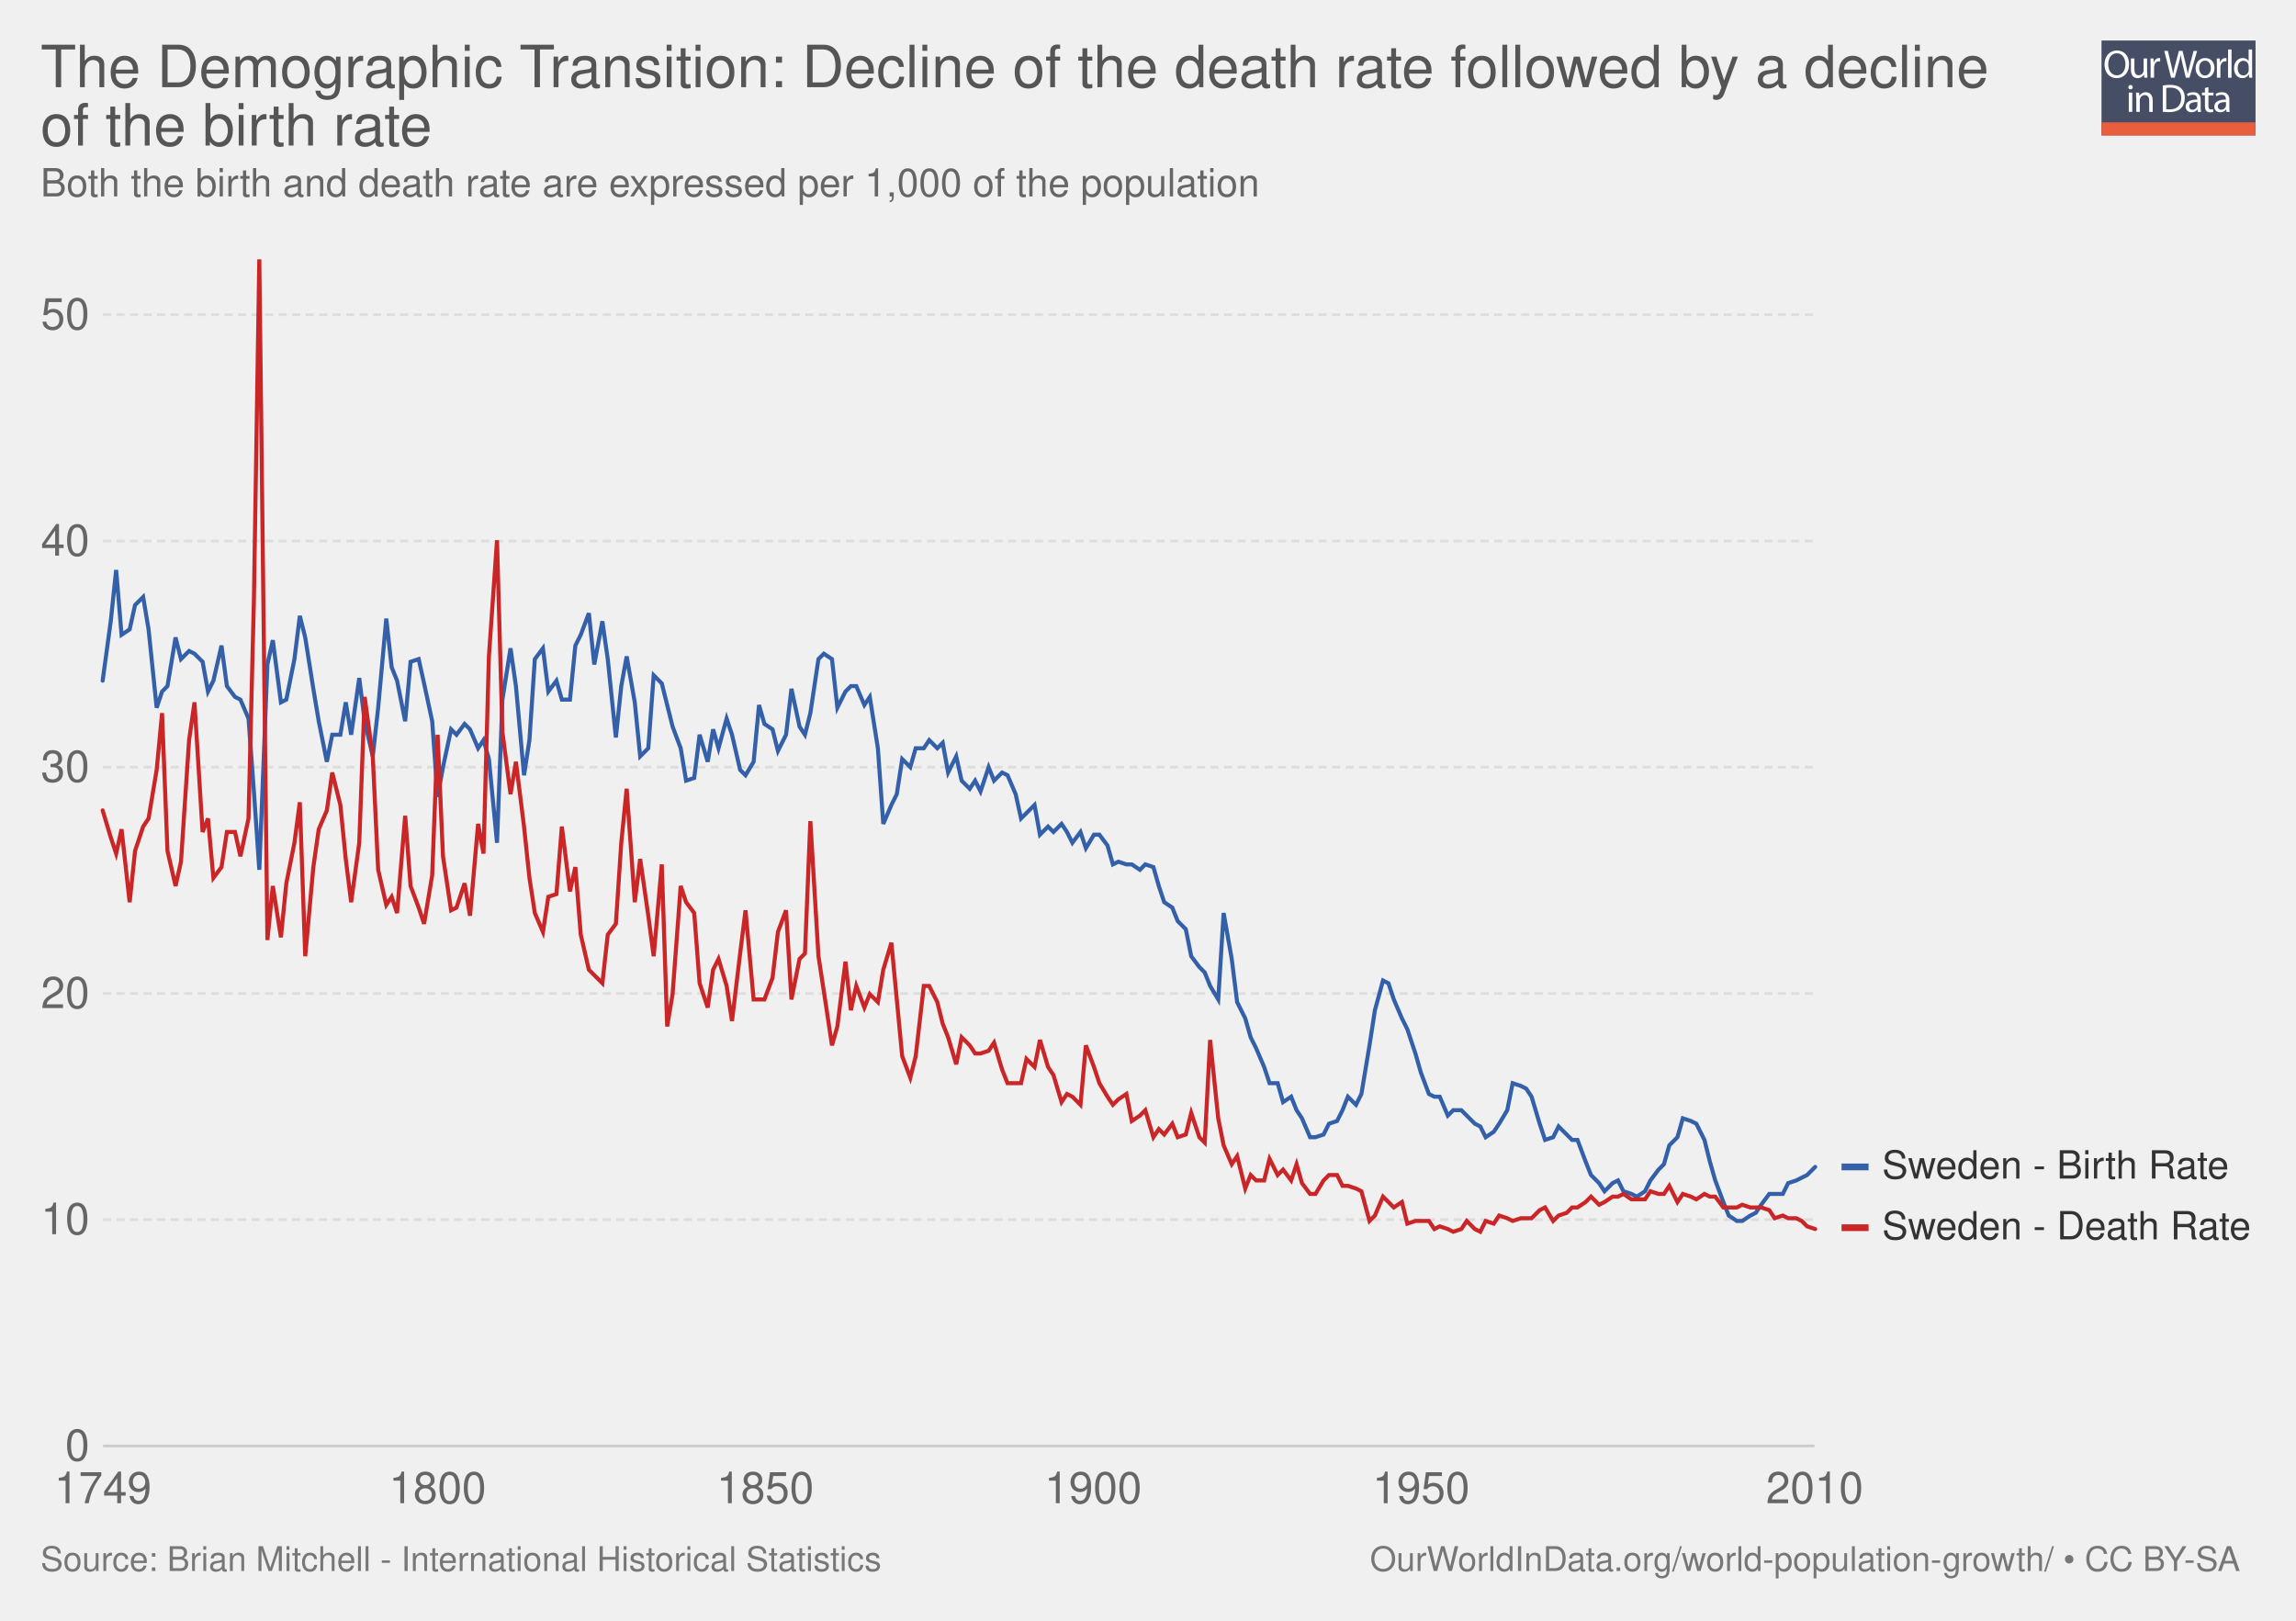
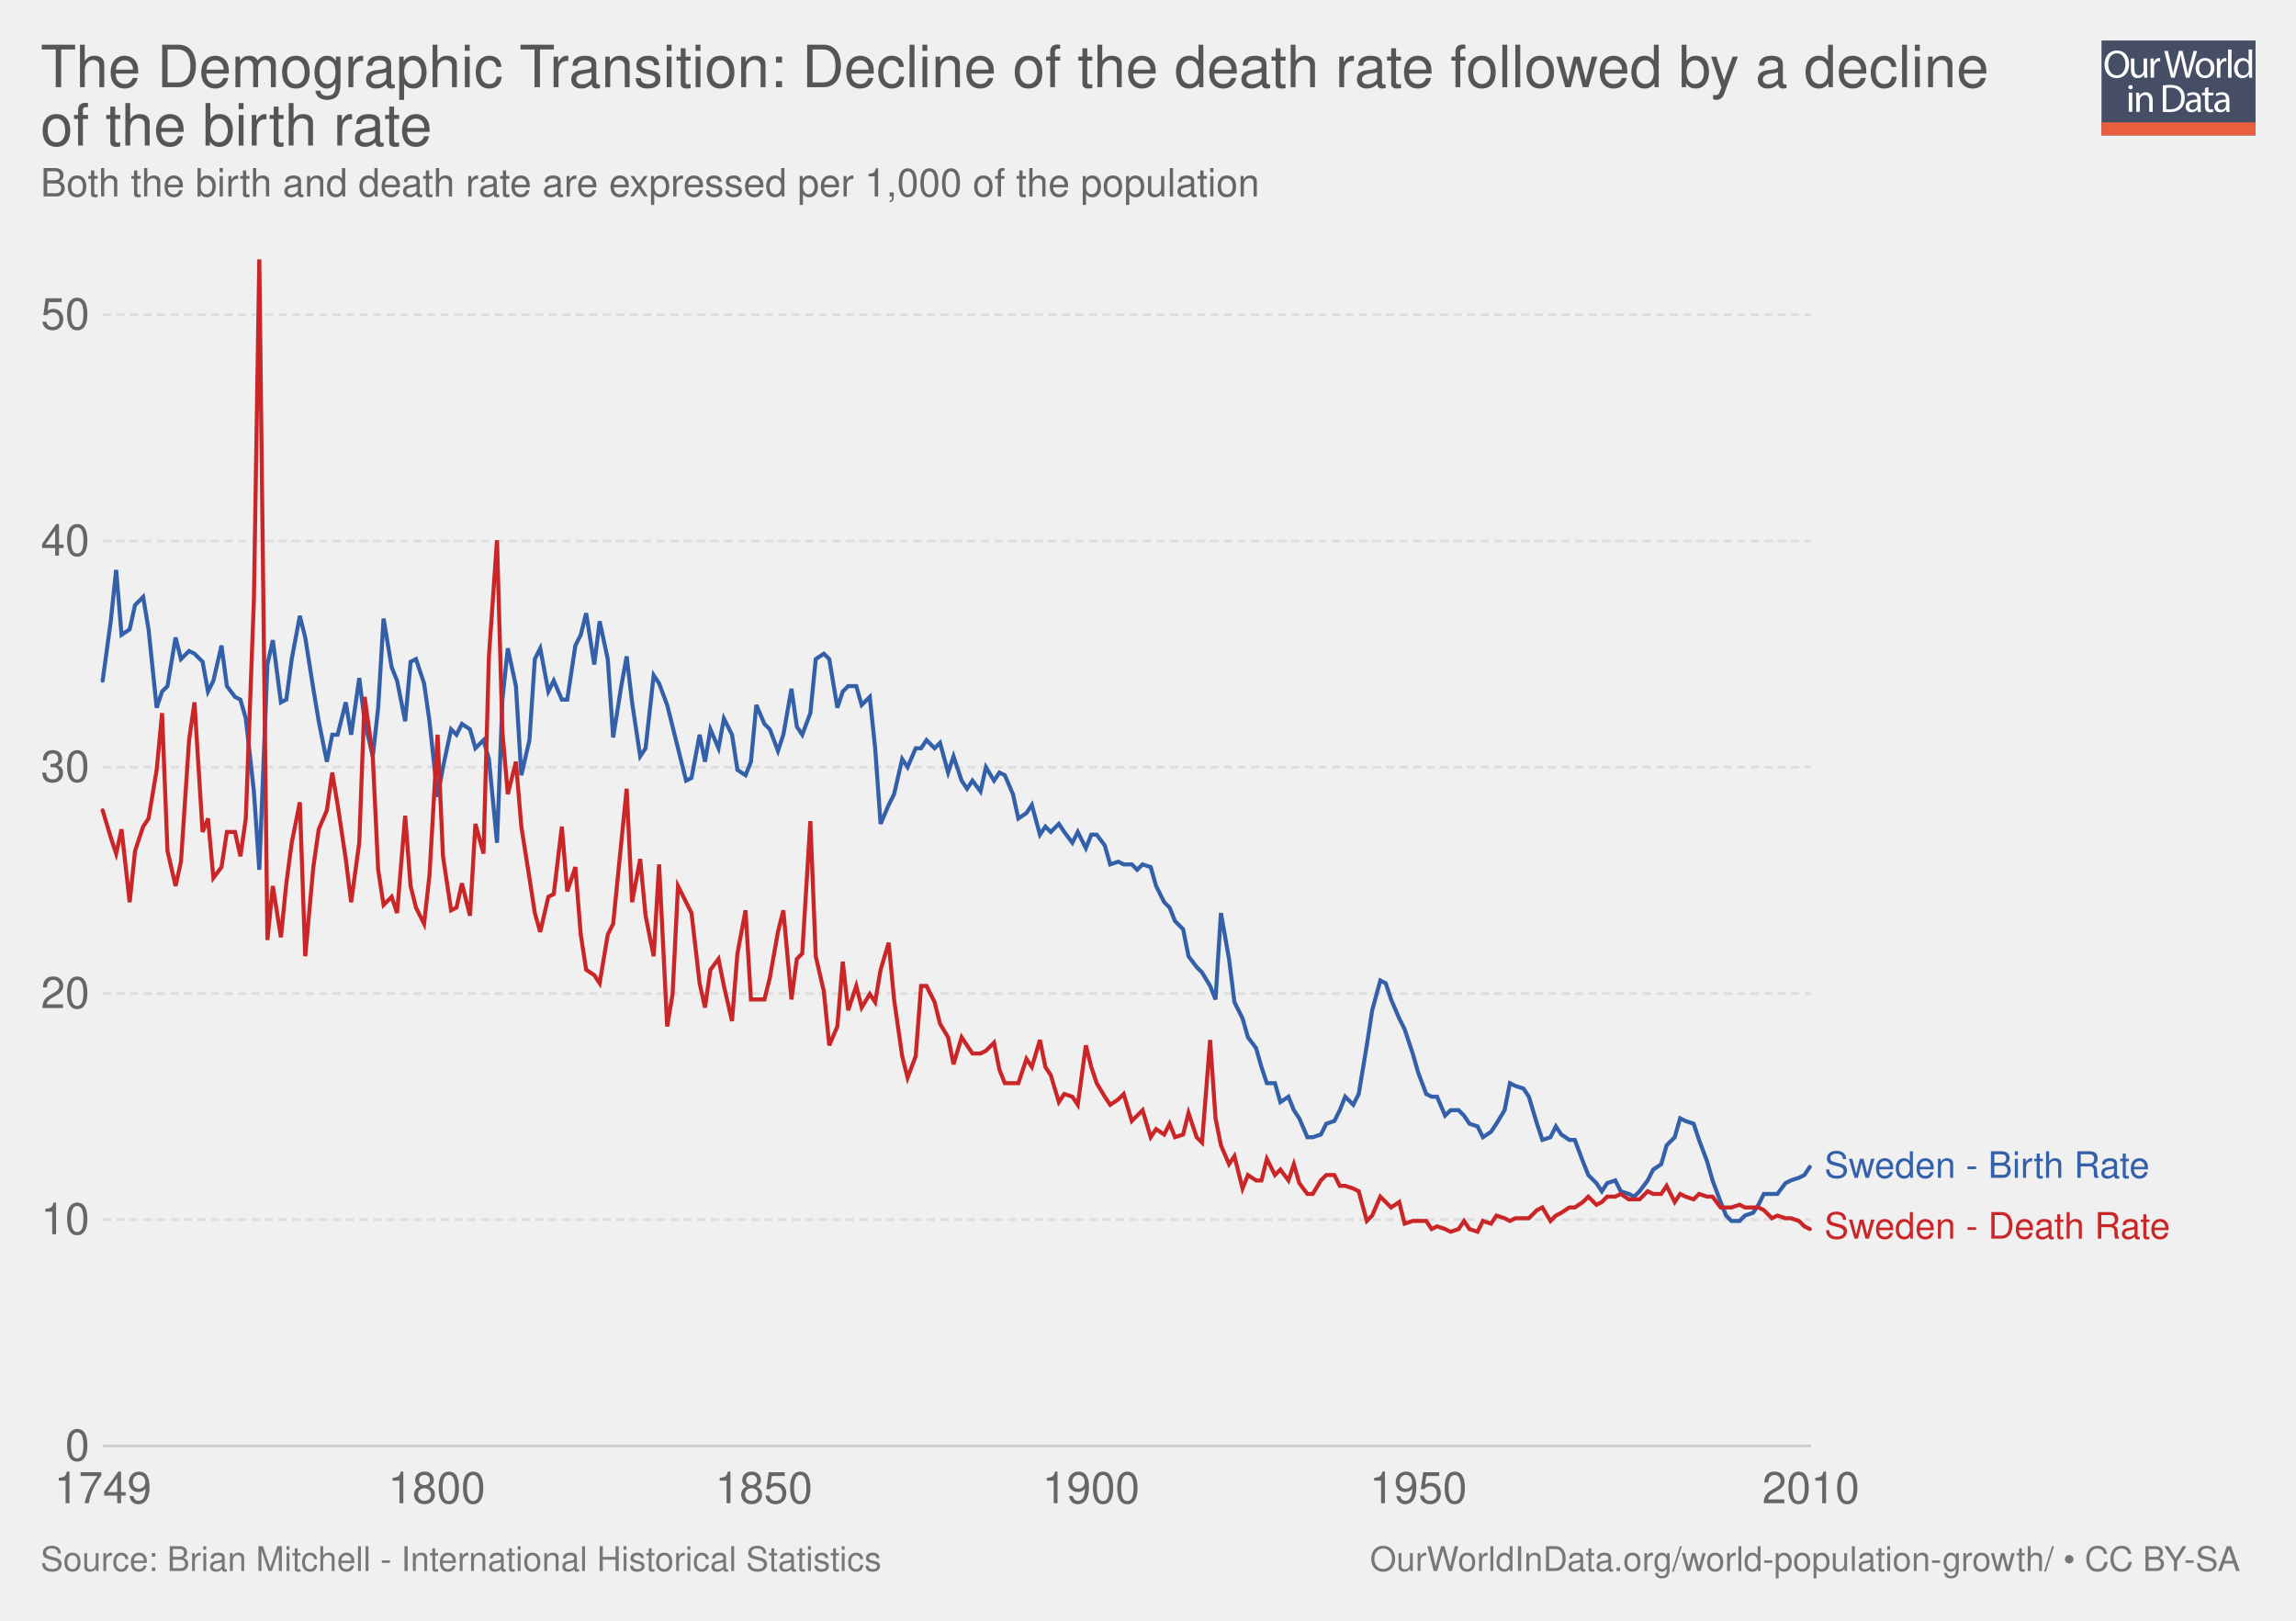
- <svg xmlns="http://www.w3.org/2000/svg" xmlns:xlink="http://www.w3.org/1999/xlink" version="1.1" style="font-family: 'Helvetica Neue', Helvetica, Arial, sans-serif; font-size: 18px; background-color: white; text-rendering: optimizeLegibility; -webkit-font-smoothing: antialiased;" width="850" height="600">
+ <svg xmlns="http://www.w3.org/2000/svg" xmlns:xlink="http://www.w3.org/1999/xlink" version="1.1" style="font-family:'Helvetica Neue', Helvetica, Arial, sans-serif;font-size:18px;background-color:white;text-rendering:optimizeLegibility;-webkit-font-smoothing:antialiased" width="850" height="600">
  <g class="ChartTab">
    <g class="HeaderView">
      <g opacity="0.8" transform="translate(778, 15) scale(0.27)">
        <a xlink:href="https://ourworldindata.org" target="_blank">
          <g>
            <rect x="0" y="0" fill="#1B2543" width="211.2" height="130.1" />
            <rect x="0" y="112.2" fill="#E63912" width="211.2" height="17.9" />
            <g>
              <rect x="1.2" y="12.3" fill="none" width="210.2" height="99.2" />
              <path fill="#FFFFFF" d="M37.8,32.2c0,12.7-7.7,19.4-17.1,19.4c-9.7,0-16.6-7.5-16.6-18.7c0-11.7,7.3-19.3,17.1-19.3 C31.3,13.7,37.8,21.3,37.8,32.2z M9.2,32.8c0,7.9,4.3,14.9,11.8,14.9c7.5,0,11.8-6.9,11.8-15.3c0-7.3-3.8-14.9-11.8-14.9 C13.1,17.5,9.2,24.8,9.2,32.8z" />
              <path fill="#FFFFFF" d="M62.7,43.8c0,2.7,0.1,5.1,0.2,7.2h-4.3l-0.3-4.3h-0.1c-1.3,2.1-4,4.9-8.8,4.9c-4.2,0-9.1-2.3-9.1-11.6 V24.6h4.8v14.6c0,5,1.5,8.4,5.9,8.4c3.2,0,5.5-2.2,6.3-4.4c0.3-0.7,0.4-1.6,0.4-2.5V24.6h4.8V43.8z" />
              <path fill="#FFFFFF" d="M67.3,32.8c0-3.1-0.1-5.8-0.2-8.2h4.2l0.2,5.2h0.2c1.2-3.5,4.1-5.8,7.3-5.8c0.5,0,0.9,0.1,1.4,0.2v4.5 c-0.5-0.1-1-0.2-1.6-0.2c-3.4,0-5.8,2.6-6.5,6.2c-0.1,0.7-0.2,1.4-0.2,2.2V51h-4.8V32.8z" />
              <path fill="#FFFFFF" d="M95.4,51l-9.4-36.8h5l4.4,18.6c1.1,4.6,2.1,9.2,2.7,12.7h0.1c0.6-3.7,1.8-8,3-12.8l4.9-18.5h5l4.5,18.7 c1,4.4,2,8.7,2.6,12.6h0.1c0.8-4,1.8-8.1,3-12.7l4.9-18.5h4.9L120.6,51h-5L111,31.9c-1.1-4.7-1.9-8.3-2.4-12h-0.1 c-0.7,3.7-1.5,7.3-2.8,12L100.4,51H95.4z" />
              <path fill="#FFFFFF" d="M154.9,37.6c0,9.8-6.8,14-13.2,14c-7.2,0-12.7-5.2-12.7-13.6c0-8.8,5.8-14,13.1-14 C149.8,24,154.9,29.5,154.9,37.6z M133.9,37.9c0,5.8,3.3,10.1,8,10.1c4.6,0,8-4.3,8-10.3c0-4.5-2.2-10.1-7.9-10.1 C136.3,27.6,133.9,32.8,133.9,37.9z" />
              <path fill="#FFFFFF" d="M158.2,32.8c0-3.1-0.1-5.8-0.2-8.2h4.2l0.2,5.2h0.2c1.2-3.5,4.1-5.8,7.3-5.8c0.5,0,0.9,0.1,1.4,0.2v4.5 c-0.5-0.1-1-0.2-1.6-0.2c-3.4,0-5.8,2.6-6.5,6.2c-0.1,0.7-0.2,1.4-0.2,2.2V51h-4.8V32.8z" />
              <path fill="#FFFFFF" d="M173.5,12.3h4.8V51h-4.8V12.3z" />
              <path fill="#FFFFFF" d="M206.5,12.3v31.9c0,2.3,0.1,5,0.2,6.8h-4.3l-0.2-4.6H202c-1.5,2.9-4.7,5.2-9,5.2 c-6.4,0-11.3-5.4-11.3-13.4c-0.1-8.8,5.4-14.2,11.9-14.2c4,0,6.8,1.9,8,4h0.1V12.3H206.5z M201.7,35.4c0-0.6-0.1-1.4-0.2-2 c-0.7-3.1-3.3-5.6-6.9-5.6c-5,0-7.9,4.4-7.9,10.2c0,5.3,2.6,9.8,7.8,9.8c3.2,0,6.2-2.1,7.1-5.7c0.2-0.7,0.2-1.3,0.2-2.1V35.4z" />
              <path fill="#FFFFFF" d="M42.8,64c0.1,1.6-1.1,2.9-3.1,2.9c-1.7,0-2.9-1.3-2.9-2.9c0-1.7,1.3-3,3-3C41.7,61,42.8,62.3,42.8,64z M37.4,97.8V71.4h4.8v26.4H37.4z" />
              <path fill="#FFFFFF" d="M47.5,78.6c0-2.7-0.1-5-0.2-7.1h4.3l0.3,4.4h0.1c1.3-2.5,4.4-5,8.8-5c3.7,0,9.4,2.2,9.4,11.2v15.8h-4.8 V82.6c0-4.3-1.6-7.8-6.1-7.8c-3.2,0-5.6,2.2-6.5,4.9c-0.2,0.6-0.3,1.4-0.3,2.2v15.9h-4.8V78.6z" />
              <path fill="#FFFFFF" d="M84,61.6c2.9-0.4,6.3-0.8,10.1-0.8c6.8,0,11.7,1.6,14.9,4.6c3.3,3,5.2,7.3,5.2,13.2c0,6-1.9,10.9-5.3,14.3 c-3.4,3.4-9.1,5.3-16.3,5.3c-3.4,0-6.2-0.2-8.6-0.4V61.6z M88.8,94.1c1.2,0.2,3,0.3,4.8,0.3c10.2,0,15.7-5.7,15.7-15.6 c0.1-8.7-4.9-14.2-14.9-14.2c-2.5,0-4.3,0.2-5.6,0.5V94.1z" />
              <path fill="#FFFFFF" d="M132.1,97.8l-0.4-3.3h-0.2c-1.5,2.1-4.3,3.9-8.1,3.9c-5.4,0-8.1-3.8-8.1-7.6c0-6.4,5.7-9.9,15.9-9.8v-0.5 c0-2.2-0.6-6.1-6-6.1c-2.5,0-5,0.8-6.9,2l-1.1-3.2c2.2-1.4,5.4-2.3,8.7-2.3c8.1,0,10.1,5.5,10.1,10.8v9.9c0,2.3,0.1,4.5,0.4,6.3 H132.1z M131.4,84.4c-5.3-0.1-11.2,0.8-11.2,5.9c0,3.1,2.1,4.6,4.5,4.6c3.4,0,5.6-2.2,6.4-4.4c0.2-0.5,0.3-1,0.3-1.5V84.4z" />
              <path fill="#FFFFFF" d="M146.6,63.9v7.6h6.9v3.7h-6.9v14.2c0,3.3,0.9,5.1,3.6,5.1c1.3,0,2.2-0.2,2.8-0.3l0.2,3.6 c-0.9,0.4-2.4,0.7-4.3,0.7c-2.2,0-4-0.7-5.2-2c-1.4-1.4-1.9-3.8-1.9-6.9V75.1h-4.1v-3.7h4.1v-6.3L146.6,63.9z" />
              <path fill="#FFFFFF" d="M171.4,97.8l-0.4-3.3h-0.2c-1.5,2.1-4.3,3.9-8.1,3.9c-5.4,0-8.1-3.8-8.1-7.6c0-6.4,5.7-9.9,15.9-9.8v-0.5 c0-2.2-0.6-6.1-6-6.1c-2.5,0-5,0.8-6.9,2l-1.1-3.2c2.2-1.4,5.4-2.3,8.7-2.3c8.1,0,10.1,5.5,10.1,10.8v9.9c0,2.3,0.1,4.5,0.4,6.3 H171.4z M170.7,84.4c-5.3-0.1-11.2,0.8-11.2,5.9c0,3.1,2.1,4.6,4.5,4.6c3.4,0,5.6-2.2,6.4-4.4c0.2-0.5,0.3-1,0.3-1.5V84.4z" />
            </g>
          </g>
        </a>
      </g>
      <a href="https://ourworldindata.org/grapher/Demographic-Transition-Mitchell" target="_blank">
        <text font-size="21.60" x="15.0" y="32.3" fill="#555">
          <tspan x="15" y="32.28">The Demographic Transition: Decline of the death rate followed by a decline</tspan>
          <tspan x="15" y="53.88">of the birth rate</tspan>
        </text>
      </a>
      <text font-size="14.40" x="15.0" y="72.7" fill="#666">
        <tspan x="15" y="72.72">Both the birth and death rate are expressed per 1,000 of the population</tspan>
      </text>
    </g>
    <g class="LineChart">
      <defs>
-         <clipPath id="boundsClip-15">
+         <clipPath id="boundsClip-17">
          <rect x="28.144" y="0" width="830" height="921.8" />
        </clipPath>
      </defs>
      <g class="AxisBoxView">
        <g class="HorizontalAxis">
          <text x="38.1" y="556.5" fill="#666" text-anchor="middle" font-size="16.2">1749</text>
-           <text x="162" y="556.5" fill="#666" text-anchor="middle" font-size="16.2">1800</text>
-           <text x="283.3" y="556.5" fill="#666" text-anchor="middle" font-size="16.2">1850</text>
-           <text x="404.7" y="556.5" fill="#666" text-anchor="middle" font-size="16.2">1900</text>
-           <text x="526.1" y="556.5" fill="#666" text-anchor="middle" font-size="16.2">1950</text>
-           <text x="671.8" y="556.5" fill="#666" text-anchor="middle" font-size="16.2">2010</text>
+           <text x="161.7" y="556.5" fill="#666" text-anchor="middle" font-size="16.2">1800</text>
+           <text x="282.8" y="556.5" fill="#666" text-anchor="middle" font-size="16.2">1850</text>
+           <text x="403.9" y="556.5" fill="#666" text-anchor="middle" font-size="16.2">1900</text>
+           <text x="525.1" y="556.5" fill="#666" text-anchor="middle" font-size="16.2">1950</text>
+           <text x="670.4" y="556.5" fill="#666" text-anchor="middle" font-size="16.2">2010</text>
        </g>
        <g class="VerticalAxis">
          <text x="33.14" y="535.3" fill="#666" dominant-baseline="middle" text-anchor="end" font-size="16.2">0</text>
          <text x="33.14" y="451.5" fill="#666" dominant-baseline="middle" text-anchor="end" font-size="16.2">10</text>
          <text x="33.14" y="367.8" fill="#666" dominant-baseline="middle" text-anchor="end" font-size="16.2">20</text>
          <text x="33.14" y="284" fill="#666" dominant-baseline="middle" text-anchor="end" font-size="16.2">30</text>
          <text x="33.14" y="200.3" fill="#666" dominant-baseline="middle" text-anchor="end" font-size="16.2">40</text>
          <text x="33.14" y="116.5" fill="#666" dominant-baseline="middle" text-anchor="end" font-size="16.2">50</text>
        </g>
        <g class="AxisGridLines">
-           <line x1="38.14" y1="535.3" x2="671.76" y2="535.3" stroke="#ccc" />
-           <line x1="38.14" y1="451.5" x2="671.76" y2="451.5" stroke="#ddd" stroke-dasharray="3,2" />
-           <line x1="38.14" y1="367.8" x2="671.76" y2="367.8" stroke="#ddd" stroke-dasharray="3,2" />
-           <line x1="38.14" y1="284" x2="671.76" y2="284" stroke="#ddd" stroke-dasharray="3,2" />
-           <line x1="38.14" y1="200.3" x2="671.76" y2="200.3" stroke="#ddd" stroke-dasharray="3,2" />
-           <line x1="38.14" y1="116.5" x2="671.76" y2="116.5" stroke="#ddd" stroke-dasharray="3,2" />
+           <line x1="38.14" y1="535.3" x2="670.40" y2="535.3" stroke="#ccc" />
+           <line x1="38.14" y1="451.5" x2="670.40" y2="451.5" stroke="#ddd" stroke-dasharray="3,2" />
+           <line x1="38.14" y1="367.8" x2="670.40" y2="367.8" stroke="#ddd" stroke-dasharray="3,2" />
+           <line x1="38.14" y1="284" x2="670.40" y2="284" stroke="#ddd" stroke-dasharray="3,2" />
+           <line x1="38.14" y1="200.3" x2="670.40" y2="200.3" stroke="#ddd" stroke-dasharray="3,2" />
+           <line x1="38.14" y1="116.5" x2="670.40" y2="116.5" stroke="#ddd" stroke-dasharray="3,2" />
        </g>
      </g>
-       <g clip-path="url(#boundsClip-15)">
+       <g clip-path="url(#boundsClip-17)">
        <g class="HeightedLegend clickable">
          <g class="legendMark">
-             <rect x="681.76" y="424.8" width="144.312" height="14.4" fill="#fff" opacity="0" />
-             <rect x="681.76" y="430.75" width="10" height="2.5" fill="#3360a9" />
-             <text font-size="14.40" x="696.8" y="436.3" fill="#333">
-               <tspan x="696.76" y="436.32">Sweden - Birth Rate</tspan>
+             <rect x="670.4" y="425.25" width="156.23" height="13.5" fill="#fff" opacity="0" />
+             <text font-size="13.50" x="675.4" y="436.1" fill="#3360a9">
+               <tspan x="675.4" y="436.05">Sweden - Birth Rate</tspan>
            </text>
          </g>
          <g class="legendMark">
-             <rect x="681.76" y="447.3" width="153.24" height="14.4" fill="#fff" opacity="0" />
-             <rect x="681.76" y="453.25" width="10" height="2.5" fill="#ca2628" />
-             <text font-size="14.40" x="696.8" y="458.8" fill="#333">
-               <tspan x="696.76" y="458.82">Sweden - Death Rate</tspan>
+             <rect x="670.4" y="447.75" width="164.6" height="13.5" fill="#fff" opacity="0" />
+             <text font-size="13.50" x="675.4" y="458.6" fill="#ca2628">
+               <tspan x="675.4" y="458.55">Sweden - Death Rate</tspan>
            </text>
          </g>
        </g>
        <g class="Lines">
-           <rect x="38" y="96" width="634" height="440" fill="rgba(255,255,255,0)" opacity="0" />
+           <rect x="38" y="96" width="632" height="440" fill="rgba(255,255,255,0)" opacity="0" />
          <g class="key-Sweden_0">
-             <path stroke="#3360a9" stroke-linecap="round" d="M38 252L41 230L43 211L45 235L48 233L50 224L53 221L55 233L58 262L60 256L62 254L65 236L67 244L70 241L72 242L75 245L77 256L79 252L82 239L84 254L87 258L89 259L92 266L94 293L96 322L99 246L101 237L104 260L106 259L109 244L111 228L113 236L116 255L118 267L121 282L123 272L126 272L128 260L130 272L133 251L135 267L138 280L140 262L143 229L145 247L147 252L150 267L152 245L155 244L157 253L160 267L162 295L164 284L167 270L169 272L172 268L174 270L177 277L179 274L181 281L184 312L186 259L189 240L191 254L194 287L196 274L198 244L201 240L203 256L206 252L208 259L211 259L213 239L215 235L218 227L220 246L223 230L225 244L228 273L230 254L232 243L235 260L237 280L240 277L242 250L245 253L247 261L249 269L252 277L254 289L257 288L259 272L262 282L264 270L266 277L269 266L271 272L274 285L276 287L279 282L281 261L283 268L286 270L288 278L291 272L293 255L296 269L298 272L300 264L303 244L305 242L308 244L310 262L313 256L315 254L317 254L320 261L322 258L325 277L327 305L330 298L332 294L334 281L337 284L339 277L342 277L344 274L347 277L349 275L351 286L354 280L356 289L359 292L361 289L363 293L366 284L368 289L371 286L373 287L376 294L378 303L380 301L383 298L385 309L388 306L390 308L393 305L395 308L397 312L400 308L402 314L405 309L407 309L410 313L412 320L414 319L417 320L419 320L422 322L424 320L427 321L429 328L431 334L434 336L436 341L439 344L441 354L444 358L446 360L448 365L451 370L453 338L456 355L458 371L461 377L463 384L465 388L468 395L470 401L473 401L475 408L478 406L480 411L482 414L485 421L487 421L490 420L492 416L495 415L497 411L499 406L502 409L504 405L507 387L509 374L512 363L514 364L516 370L519 377L521 381L524 390L526 397L529 405L531 406L533 406L536 413L538 411L541 411L543 413L546 416L548 417L550 421L553 419L555 416L558 411L560 401L563 402L565 403L567 406L570 416L572 422L575 421L577 417L580 420L582 422L584 422L587 430L589 435L592 438L594 441L597 438L599 437L601 441L604 442L606 443L609 441L611 437L614 433L616 431L618 424L621 421L623 414L626 415L628 416L631 422L633 430L635 437L638 445L640 450L643 452L645 452L648 450L650 449L652 446L655 442L657 442L660 442L662 438L665 437L667 436L669 435L672 432" fill="none" stroke-width="1.5" />
+             <path stroke="#3360a9" stroke-linecap="round" d="M38 252L41 230L43 211L45 235L48 233L50 224L53 221L55 233L58 262L60 256L62 254L65 236L67 244L70 241L72 242L75 245L77 256L79 252L82 239L84 254L87 258L89 259L91 266L94 293L96 322L99 246L101 237L104 260L106 259L108 244L111 228L113 236L116 255L118 267L121 282L123 272L125 272L128 260L130 272L133 251L135 267L138 280L140 262L142 229L145 247L147 252L150 267L152 245L154 244L157 253L159 267L162 295L164 284L167 270L169 272L171 268L174 270L176 277L179 274L181 281L184 312L186 259L188 240L191 254L193 287L196 274L198 244L200 240L203 256L205 252L208 259L210 259L213 239L215 235L217 227L220 246L222 230L225 244L227 273L230 254L232 243L234 260L237 280L239 277L242 250L244 253L247 261L249 269L251 277L254 289L256 288L259 272L261 282L263 270L266 277L268 266L271 272L273 285L276 287L278 282L280 261L283 268L285 270L288 278L290 272L293 255L295 269L297 272L300 264L302 244L305 242L307 244L310 262L312 256L314 254L317 254L319 261L322 258L324 277L326 305L329 298L331 294L334 281L336 284L339 277L341 277L343 274L346 277L348 275L351 286L353 280L356 289L358 292L360 289L363 293L365 284L368 289L370 286L372 287L375 294L377 303L380 301L382 298L385 309L387 306L389 308L392 305L394 308L397 312L399 308L402 314L404 309L406 309L409 313L411 320L414 319L416 320L419 320L421 322L423 320L426 321L428 328L431 334L433 336L435 341L438 344L440 354L443 358L445 360L448 365L450 370L452 338L455 355L457 371L460 377L462 384L465 388L467 395L469 401L472 401L474 408L477 406L479 411L481 414L484 421L486 421L489 420L491 416L494 415L496 411L498 406L501 409L503 405L506 387L508 374L511 363L513 364L515 370L518 377L520 381L523 390L525 397L528 405L530 406L532 406L535 413L537 411L540 411L542 413L544 416L547 417L549 421L552 419L554 416L557 411L559 401L561 402L564 403L566 406L569 416L571 422L574 421L576 417L578 420L581 422L583 422L586 430L588 435L591 438L593 441L595 438L598 437L600 441L603 442L605 443L607 441L610 437L612 433L615 431L617 424L620 421L622 414L624 415L627 416L629 422L632 430L634 437L637 445L639 450L641 452L644 452L646 450L649 449L651 446L653 442L656 442L658 442L661 438L663 437L666 436L668 435L670 432" fill="none" stroke-width="1.5" />
          </g>
          <g class="key-Sweden_1">
-             <path stroke="#ca2628" stroke-linecap="round" d="M38 300L41 310L43 316L45 307L48 334L50 315L53 306L55 303L58 285L60 264L62 315L65 328L67 319L70 274L72 260L75 308L77 303L79 325L82 321L84 308L87 308L89 317L92 303L94 222L96 96L99 348L101 328L104 347L106 327L109 312L111 297L113 354L116 321L118 307L121 300L123 286L126 298L128 318L130 334L133 312L135 258L138 280L140 322L143 335L145 332L147 338L150 302L152 328L155 336L157 342L160 324L162 272L164 317L167 337L169 336L172 327L174 339L177 305L179 316L181 243L184 200L186 271L189 294L191 282L194 306L196 325L198 338L201 345L203 332L206 331L208 306L211 330L213 321L215 346L218 359L220 361L223 364L225 346L228 342L230 312L232 292L235 334L237 318L240 339L242 354L245 320L247 380L249 368L252 328L254 334L257 338L259 364L262 373L264 359L266 355L269 365L271 378L274 353L276 337L279 370L281 370L283 370L286 362L288 345L291 337L293 370L296 355L298 353L300 304L303 354L305 367L308 387L310 380L313 356L315 374L317 365L320 373L322 368L325 371L327 359L330 349L332 370L334 391L337 399L339 391L342 365L344 365L347 371L349 379L351 384L354 394L356 384L359 387L361 390L363 390L366 389L368 386L371 396L373 401L376 401L378 401L380 392L383 395L385 385L388 395L390 398L393 408L395 405L397 406L400 409L402 387L405 395L407 401L410 406L412 409L414 407L417 405L419 415L422 413L424 411L427 421L429 418L431 420L434 416L436 421L439 420L441 412L444 421L446 423L448 385L451 414L453 424L456 431L458 428L461 440L463 435L465 437L468 437L470 429L473 435L475 433L478 437L480 431L482 438L485 442L487 442L490 437L492 435L495 435L497 439L499 439L502 440L504 441L507 452L509 450L512 443L514 445L516 447L519 445L521 453L524 452L526 452L529 452L531 455L533 454L536 455L538 456L541 455L543 452L546 455L548 456L550 452L553 453L555 450L558 451L560 452L563 451L565 451L567 451L570 448L572 447L575 452L577 450L580 449L582 447L584 447L587 445L589 443L592 446L594 445L597 443L599 443L601 442L604 444L606 444L609 444L611 441L614 442L616 442L618 439L621 445L623 442L626 443L628 444L631 442L633 443L635 443L638 447L640 447L643 447L645 446L648 447L650 447L652 447L655 448L657 451L660 450L662 451L665 451L667 452L669 454L672 455" fill="none" stroke-width="1.5" />
+             <path stroke="#ca2628" stroke-linecap="round" d="M38 300L41 310L43 316L45 307L48 334L50 315L53 306L55 303L58 285L60 264L62 315L65 328L67 319L70 274L72 260L75 308L77 303L79 325L82 321L84 308L87 308L89 317L91 303L94 222L96 96L99 348L101 328L104 347L106 327L108 312L111 297L113 354L116 321L118 307L121 300L123 286L125 298L128 318L130 334L133 312L135 258L138 280L140 322L142 335L145 332L147 338L150 302L152 328L154 336L157 342L159 324L162 272L164 317L167 337L169 336L171 327L174 339L176 305L179 316L181 243L184 200L186 271L188 294L191 282L193 306L196 325L198 338L200 345L203 332L205 331L208 306L210 330L213 321L215 346L217 359L220 361L222 364L225 346L227 342L230 312L232 292L234 334L237 318L239 339L242 354L244 320L247 380L249 368L251 328L254 334L256 338L259 364L261 373L263 359L266 355L268 365L271 378L273 353L276 337L278 370L280 370L283 370L285 362L288 345L290 337L293 370L295 355L297 353L300 304L302 354L305 367L307 387L310 380L312 356L314 374L317 365L319 373L322 368L324 371L326 359L329 349L331 370L334 391L336 399L339 391L341 365L343 365L346 371L348 379L351 384L353 394L356 384L358 387L360 390L363 390L365 389L368 386L370 396L372 401L375 401L377 401L380 392L382 395L385 385L387 395L389 398L392 408L394 405L397 406L399 409L402 387L404 395L406 401L409 406L411 409L414 407L416 405L419 415L421 413L423 411L426 421L428 418L431 420L433 416L435 421L438 420L440 412L443 421L445 423L448 385L450 414L452 424L455 431L457 428L460 440L462 435L465 437L467 437L469 429L472 435L474 433L477 437L479 431L481 438L484 442L486 442L489 437L491 435L494 435L496 439L498 439L501 440L503 441L506 452L508 450L511 443L513 445L515 447L518 445L520 453L523 452L525 452L528 452L530 455L532 454L535 455L537 456L540 455L542 452L544 455L547 456L549 452L552 453L554 450L557 451L559 452L561 451L564 451L566 451L569 448L571 447L574 452L576 450L578 449L581 447L583 447L586 445L588 443L591 446L593 445L595 443L598 443L600 442L603 444L605 444L607 444L610 441L612 442L615 442L617 439L620 445L622 442L624 443L627 444L629 442L632 443L634 443L637 447L639 447L641 447L644 446L646 447L649 447L651 447L653 448L656 451L658 450L661 451L663 451L666 452L668 454L670 455" fill="none" stroke-width="1.5" />
          </g>
        </g>
      </g>
    </g>
-     <g style="fill: #777;" class="SourcesFooter">
-       <g style="fill: #777;" class="clickable">
+     <g class="SourcesFooter" style="fill:#777">
+       <g class="clickable" style="fill:#777">
        <text font-size="12.60" x="15.0" y="581.6">
          <tspan x="15" y="581.58">Source: Brian Mitchell - International Historical Statistics</tspan>
        </text>
      </g>
      <text font-size="12.60" x="507.1" y="581.6">
        <tspan x="507.148" y="581.58">
-           <a target="_blank" style="fill: #777;" href="https://ourworldindata.org/world-population-growth/">OurWorldInData.org/world-population-growth/</a> • <a style="fill: #777;" href="http://creativecommons.org/licenses/by-sa/4.0/deed.en_US" target="_blank">CC BY-SA</a>
+           <a target="_blank" style="fill: #777;" href="https://ourworldindata.org/world-population-growth/">OurWorldInData.org/world-population-growth/</a> • <a style="fill: #777;" class="cclogo" href="http://creativecommons.org/licenses/by-sa/4.0/deed.en_US" target="_blank">CC BY-SA</a>
        </tspan>
      </text>
    </g>
  </g>
</svg>
